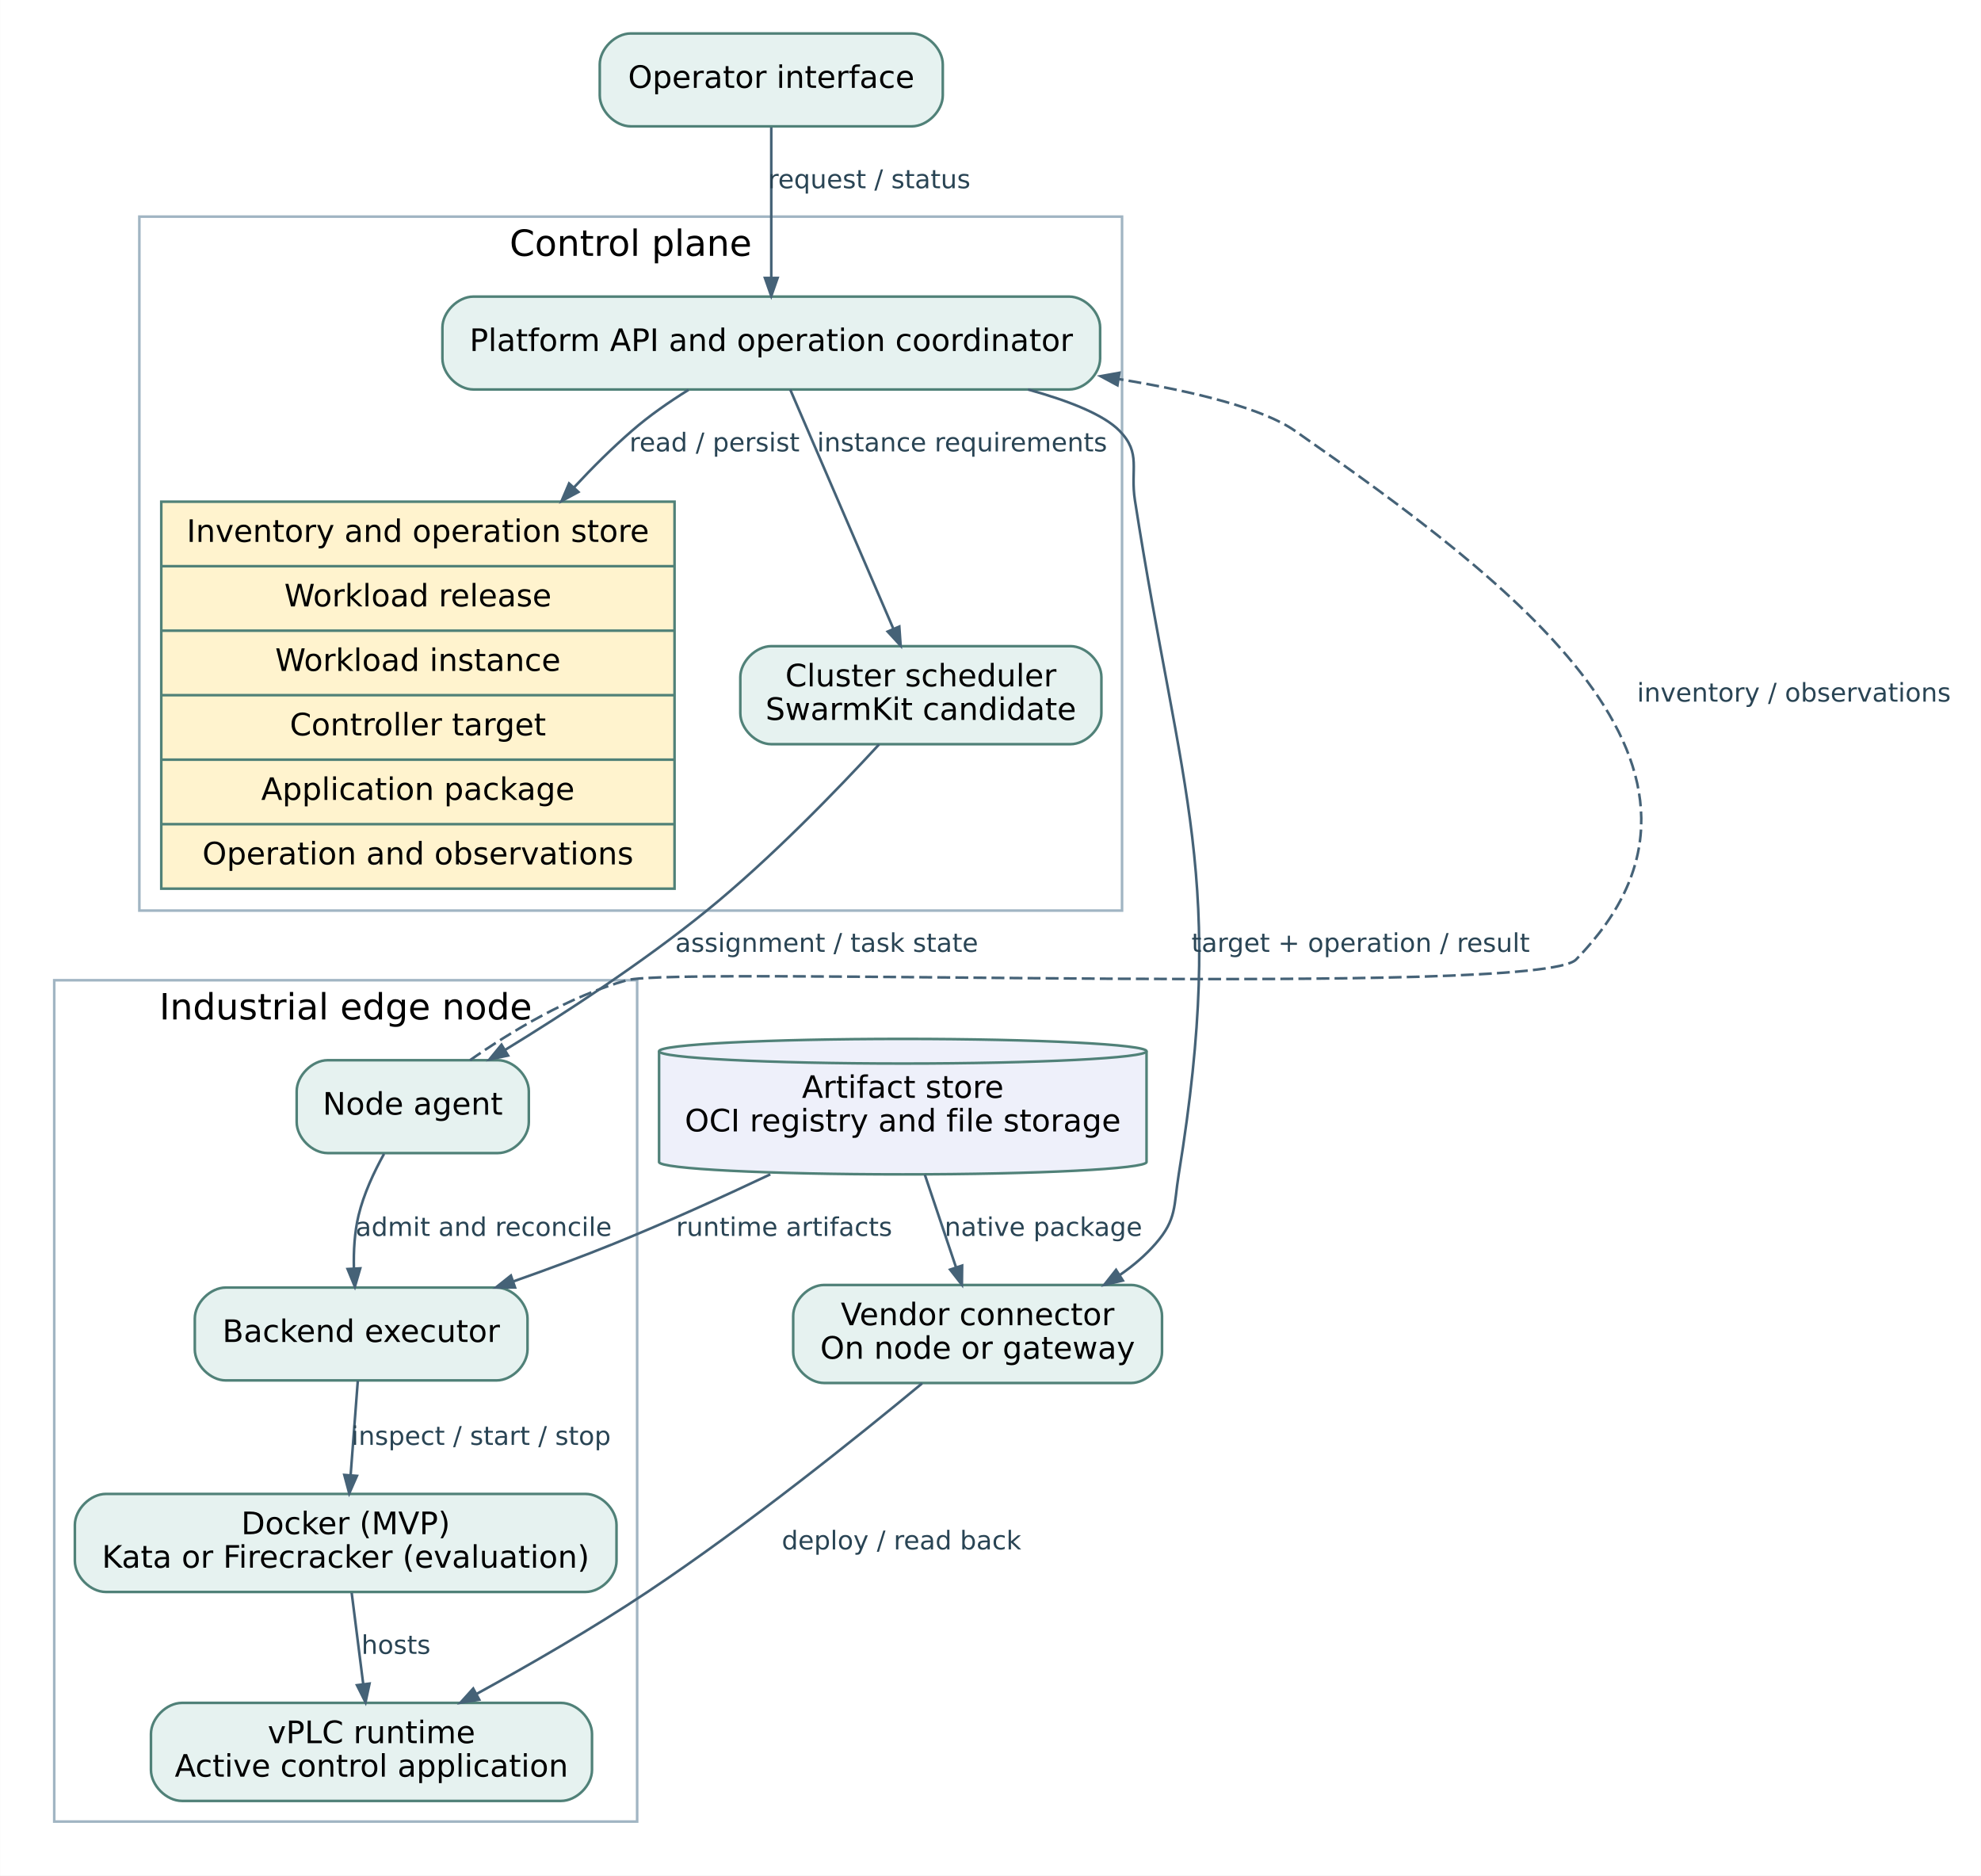
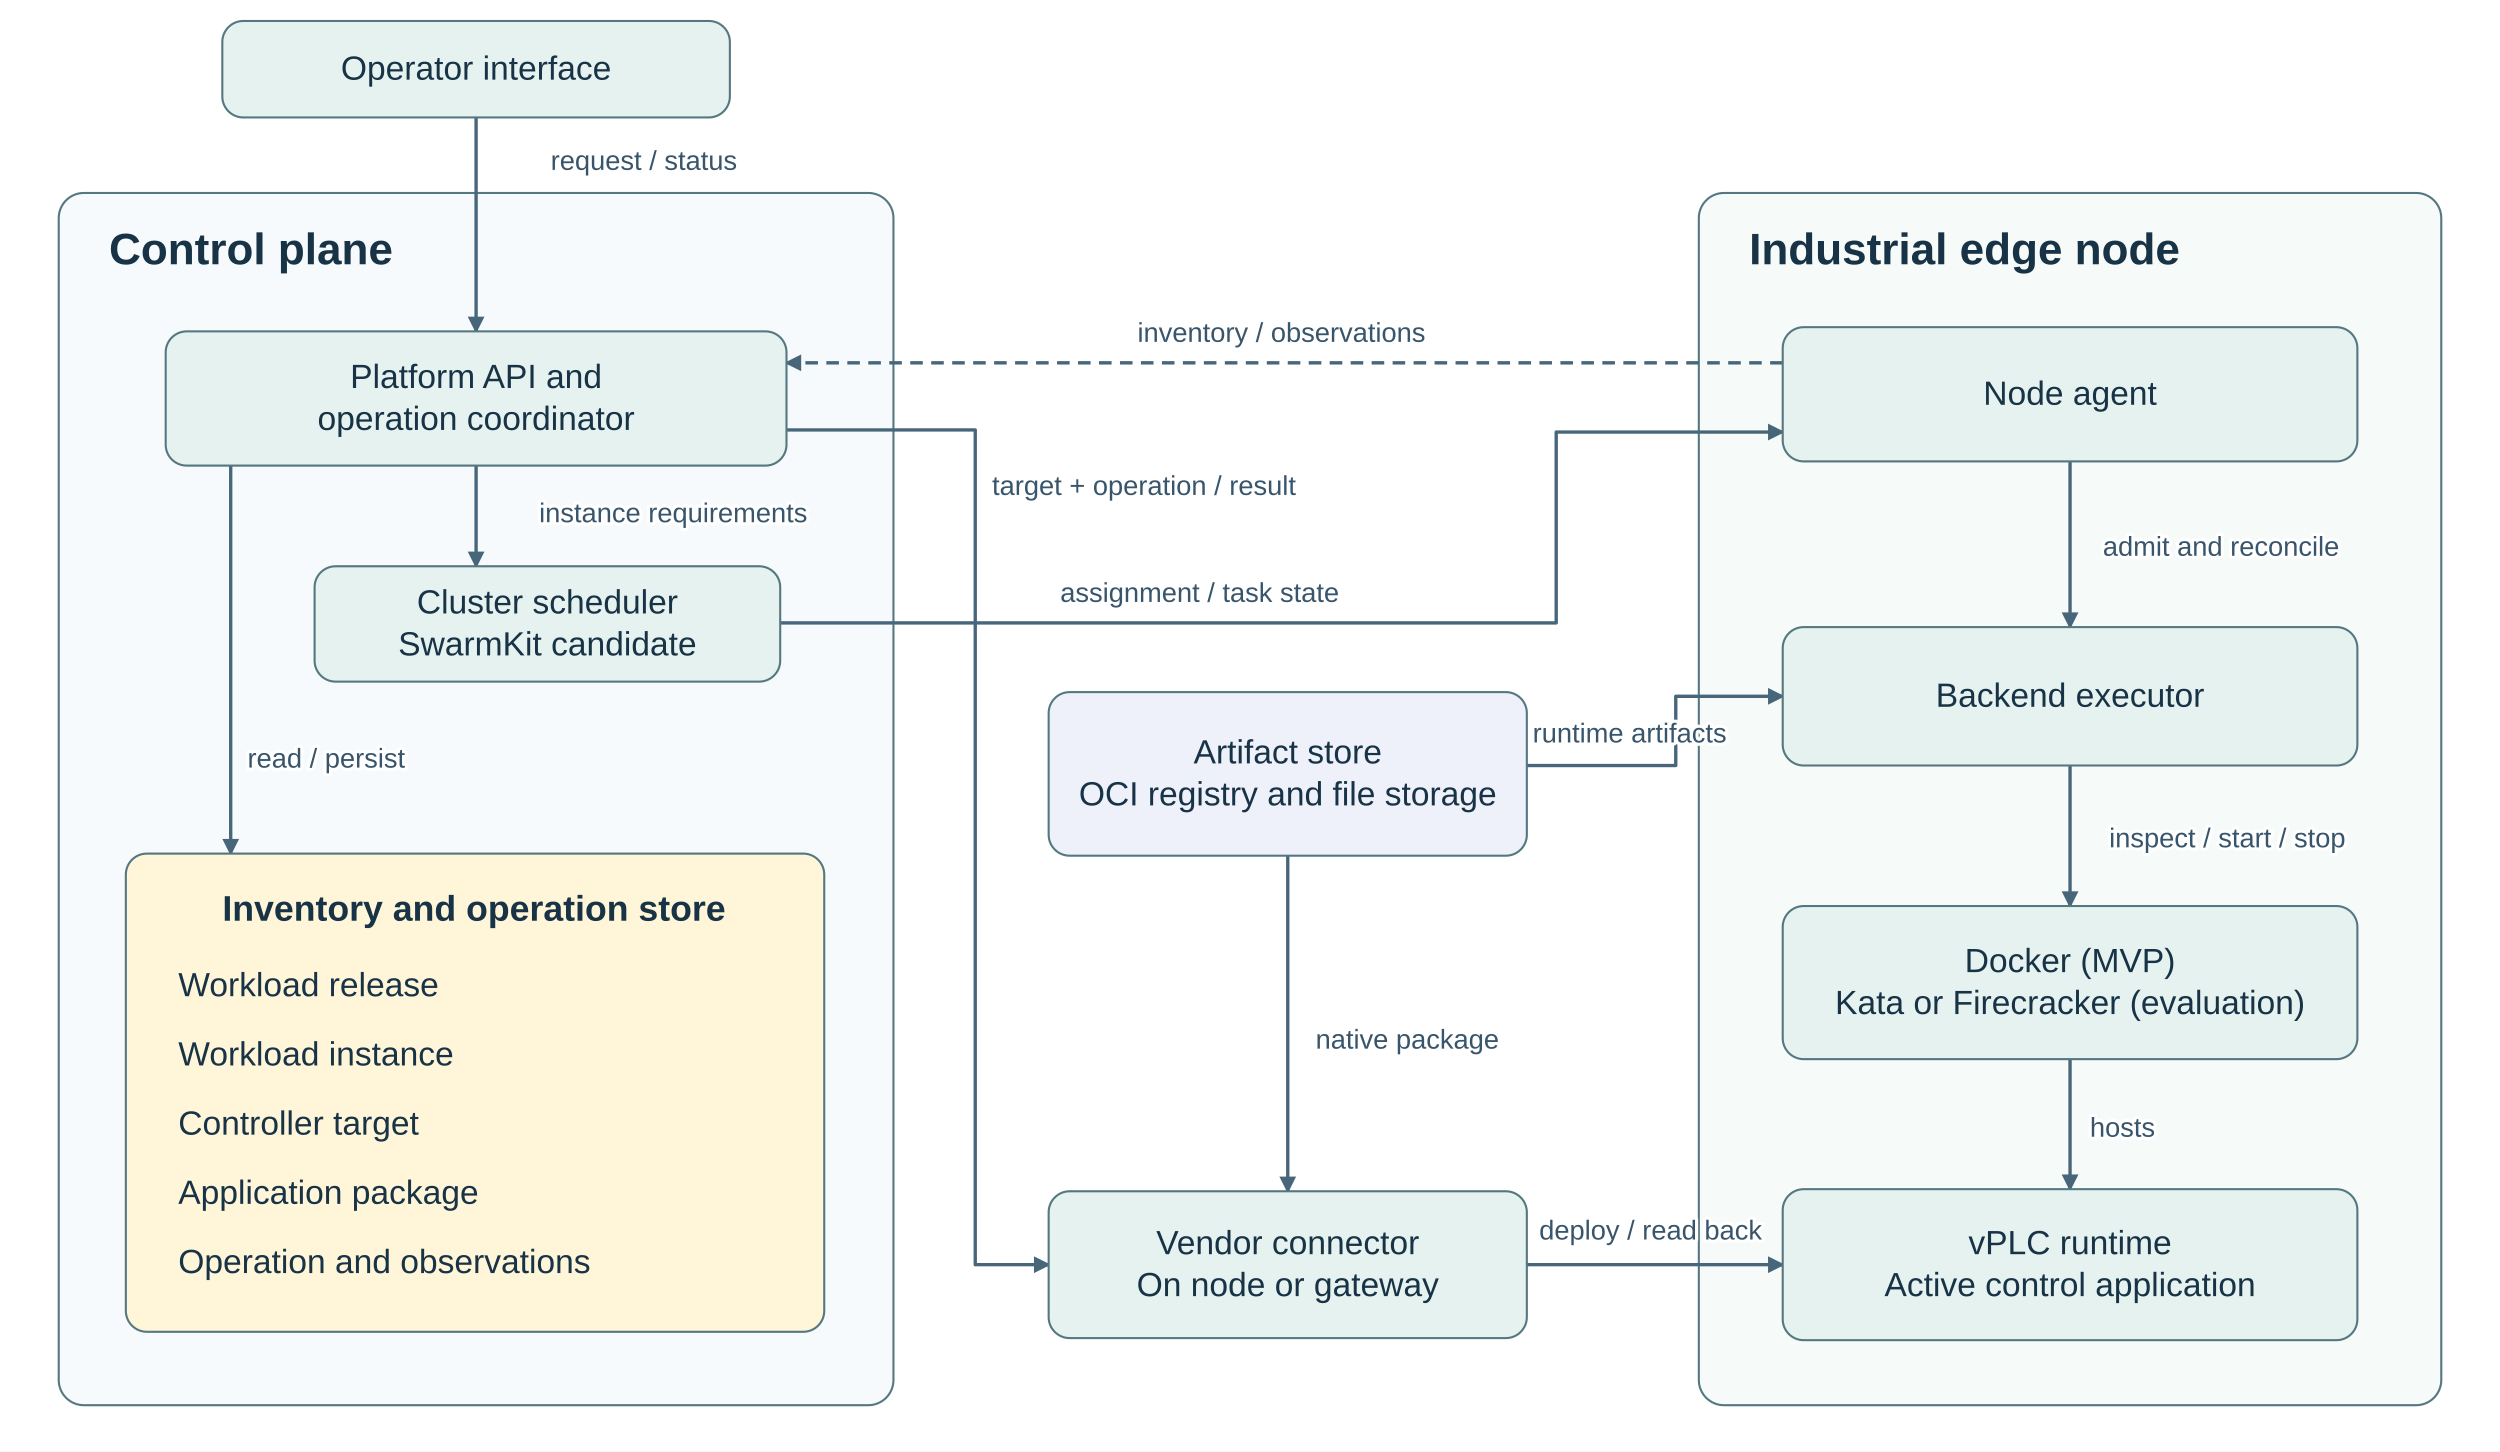
- <svg xmlns="http://www.w3.org/2000/svg" width="768pt" height="727pt" viewBox="0.00 0.00 767.92 727.05">
-   <g id="graph0" class="graph" transform="scale(1 1) rotate(0) translate(12.96 714.09)">
-     <polygon fill="white" stroke="transparent" points="-12.96,12.96 -12.96,-714.09 754.96,-714.09 754.96,12.96 -12.96,12.96" />
-     <g id="clust1" class="cluster">
-       <polygon fill="white" stroke="#a1b5c3" points="41,-361.12 41,-630.12 422,-630.12 422,-361.12 41,-361.12" />
-       <text text-anchor="middle" x="231.5" y="-614.92" font-family="DejaVu Sans" font-size="14.00">Control plane</text>
-     </g>
-     <g id="clust2" class="cluster">
-       <polygon fill="white" stroke="#a1b5c3" points="8,-8 8,-334.12 234,-334.12 234,-8 8,-8" />
-       <text text-anchor="middle" x="121" y="-318.93" font-family="DejaVu Sans" font-size="14.00">Industrial edge node</text>
-     </g>
-     <g id="node1" class="node">
-       <path fill="#e6f2f0" stroke="#508178" d="M340.5,-701.12C340.5,-701.12 231.5,-701.12 231.5,-701.12 225.5,-701.12 219.5,-695.12 219.5,-689.12 219.5,-689.12 219.5,-677.12 219.5,-677.12 219.5,-671.12 225.5,-665.12 231.5,-665.12 231.5,-665.12 340.5,-665.12 340.5,-665.12 346.5,-665.12 352.5,-671.12 352.5,-677.12 352.5,-677.12 352.5,-689.12 352.5,-689.12 352.5,-695.12 346.5,-701.12 340.5,-701.12" />
-       <text text-anchor="middle" x="286" y="-680.02" font-family="DejaVu Sans" font-size="12.00">Operator interface</text>
-     </g>
-     <g id="node2" class="node">
-       <path fill="#e6f2f0" stroke="#508178" d="M401.5,-599.12C401.5,-599.12 170.5,-599.12 170.5,-599.12 164.5,-599.12 158.5,-593.12 158.5,-587.12 158.5,-587.12 158.5,-575.12 158.5,-575.12 158.5,-569.12 164.5,-563.12 170.5,-563.12 170.5,-563.12 401.5,-563.12 401.5,-563.12 407.5,-563.12 413.5,-569.12 413.5,-575.12 413.5,-575.12 413.5,-587.12 413.5,-587.12 413.5,-593.12 407.5,-599.12 401.5,-599.12" />
-       <text text-anchor="middle" x="286" y="-578.02" font-family="DejaVu Sans" font-size="12.00">Platform API and operation coordinator</text>
-     </g>
-     <g id="edge3" class="edge">
-       <path fill="none" stroke="#456277" d="M286,-664.71C286,-648.65 286,-624.64 286,-606.65" />
-       <polygon fill="#456277" stroke="#456277" points="288.45,-606.34 286,-599.34 283.55,-606.34 288.45,-606.34" />
-       <text text-anchor="middle" x="324" y="-641.12" font-family="DejaVu Sans" font-size="10.00" fill="#294454">request / status</text>
-     </g>
-     <g id="node3" class="node">
-       <polygon fill="#fff3ce" stroke="#508178" points="49.5,-369.62 49.5,-519.62 248.5,-519.62 248.5,-369.62 49.5,-369.62" />
-       <text text-anchor="middle" x="149" y="-504.02" font-family="DejaVu Sans" font-size="12.00">Inventory and operation store</text>
-       <polyline fill="none" stroke="#508178" points="49.5,-494.62 248.5,-494.62 " />
-       <text text-anchor="middle" x="149" y="-479.02" font-family="DejaVu Sans" font-size="12.00">Workload release</text>
-       <polyline fill="none" stroke="#508178" points="49.5,-469.62 248.5,-469.62 " />
-       <text text-anchor="middle" x="149" y="-454.02" font-family="DejaVu Sans" font-size="12.00">Workload instance</text>
-       <polyline fill="none" stroke="#508178" points="49.5,-444.62 248.5,-444.62 " />
-       <text text-anchor="middle" x="149" y="-429.02" font-family="DejaVu Sans" font-size="12.00">Controller target</text>
-       <polyline fill="none" stroke="#508178" points="49.5,-419.62 248.5,-419.62 " />
-       <text text-anchor="middle" x="149" y="-404.02" font-family="DejaVu Sans" font-size="12.00">Application package</text>
-       <polyline fill="none" stroke="#508178" points="49.5,-394.62 248.5,-394.62 " />
-       <text text-anchor="middle" x="149" y="-379.02" font-family="DejaVu Sans" font-size="12.00">Operation and observations</text>
-     </g>
-     <g id="edge1" class="edge">
-       <path fill="none" stroke="#456277" d="M253.92,-562.97C246.38,-558.29 238.63,-552.9 232,-547.12 224.33,-540.44 216.81,-533 209.62,-525.26" />
-       <polygon fill="#456277" stroke="#456277" points="211.23,-523.39 204.7,-519.87 207.61,-526.69 211.23,-523.39" />
-       <text text-anchor="middle" x="264" y="-539.12" font-family="DejaVu Sans" font-size="10.00" fill="#294454">read / persist</text>
-     </g>
-     <g id="node4" class="node">
-       <path fill="#e6f2f0" stroke="#508178" d="M402,-463.62C402,-463.62 286,-463.62 286,-463.62 280,-463.62 274,-457.62 274,-451.62 274,-451.62 274,-437.62 274,-437.62 274,-431.62 280,-425.62 286,-425.62 286,-425.62 402,-425.62 402,-425.62 408,-425.62 414,-431.62 414,-437.62 414,-437.62 414,-451.62 414,-451.62 414,-457.62 408,-463.62 402,-463.62" />
-       <text text-anchor="middle" x="344" y="-448.02" font-family="DejaVu Sans" font-size="12.00">Cluster scheduler</text>
-       <text text-anchor="middle" x="344" y="-435.02" font-family="DejaVu Sans" font-size="12.00">SwarmKit candidate</text>
-     </g>
-     <g id="edge2" class="edge">
-       <path fill="none" stroke="#456277" d="M293.35,-563.09C303.46,-539.63 321.75,-497.23 333.36,-470.3" />
-       <polygon fill="#456277" stroke="#456277" points="335.64,-471.21 336.16,-463.81 331.14,-469.27 335.64,-471.21" />
-       <text text-anchor="middle" x="360" y="-539.12" font-family="DejaVu Sans" font-size="10.00" fill="#294454">instance requirements</text>
-     </g>
-     <g id="node10" class="node">
-       <path fill="#e6f2f0" stroke="#508178" d="M425.5,-216C425.5,-216 306.5,-216 306.5,-216 300.5,-216 294.5,-210 294.5,-204 294.5,-204 294.5,-190 294.5,-190 294.5,-184 300.5,-178 306.5,-178 306.5,-178 425.5,-178 425.5,-178 431.5,-178 437.5,-184 437.5,-190 437.5,-190 437.5,-204 437.5,-204 437.5,-210 431.5,-216 425.5,-216" />
-       <text text-anchor="middle" x="366" y="-200.4" font-family="DejaVu Sans" font-size="12.00">Vendor connector</text>
-       <text text-anchor="middle" x="366" y="-187.4" font-family="DejaVu Sans" font-size="12.00">On node or gateway</text>
-     </g>
-     <g id="edge8" class="edge">
-       <path fill="none" stroke="#456277" d="M385.55,-563.11C401.59,-558.66 414.92,-553.33 421,-547.12 429.6,-538.34 425.1,-532.27 427,-520.12 444.94,-405.22 462.63,-373.8 444,-259 441.97,-246.51 443.32,-241.53 435,-232 431.02,-227.44 426.3,-223.43 421.21,-219.92" />
-       <polygon fill="#456277" stroke="#456277" points="422.31,-217.72 415.09,-216.03 419.68,-221.85 422.31,-217.72" />
-       <text text-anchor="middle" x="514.5" y="-345.12" font-family="DejaVu Sans" font-size="10.00" fill="#294454">target + operation / result</text>
-     </g>
-     <g id="node6" class="node">
-       <path fill="#e6f2f0" stroke="#508178" d="M180,-303.12C180,-303.12 114,-303.12 114,-303.12 108,-303.12 102,-297.12 102,-291.12 102,-291.12 102,-279.12 102,-279.12 102,-273.12 108,-267.12 114,-267.12 114,-267.12 180,-267.12 180,-267.12 186,-267.12 192,-273.12 192,-279.12 192,-279.12 192,-291.12 192,-291.12 192,-297.12 186,-303.12 180,-303.12" />
-       <text text-anchor="middle" x="147" y="-282.02" font-family="DejaVu Sans" font-size="12.00">Node agent</text>
-     </g>
-     <g id="edge7" class="edge">
-       <path fill="none" stroke="#456277" d="M327.78,-425.51C311.69,-408.05 285.92,-381.36 261,-361.12 236.19,-340.97 205.86,-321.22 182.72,-307.06" />
-       <polygon fill="#456277" stroke="#456277" points="183.95,-304.94 176.7,-303.4 181.41,-309.13 183.95,-304.94" />
-       <text text-anchor="middle" x="307.5" y="-345.12" font-family="DejaVu Sans" font-size="10.00" fill="#294454">assignment / task state</text>
-     </g>
-     <g id="node5" class="node">
-       <path fill="#eef0fa" stroke="#508178" d="M431.5,-306.6C431.5,-309.24 389.14,-311.38 337,-311.38 284.86,-311.38 242.5,-309.24 242.5,-306.6 242.5,-306.6 242.5,-263.65 242.5,-263.65 242.5,-261.01 284.86,-258.87 337,-258.87 389.14,-258.87 431.5,-261.01 431.5,-263.65 431.5,-263.65 431.5,-306.6 431.5,-306.6" />
-       <path fill="none" stroke="#508178" d="M431.5,-306.6C431.5,-303.97 389.14,-301.83 337,-301.83 284.86,-301.83 242.5,-303.97 242.5,-306.6" />
-       <text text-anchor="middle" x="337" y="-288.52" font-family="DejaVu Sans" font-size="12.00">Artifact store</text>
-       <text text-anchor="middle" x="337" y="-275.52" font-family="DejaVu Sans" font-size="12.00">OCI registry and file storage</text>
-     </g>
-     <g id="node7" class="node">
-       <path fill="#e6f2f0" stroke="#508178" d="M179.5,-215C179.5,-215 74.5,-215 74.5,-215 68.5,-215 62.5,-209 62.5,-203 62.5,-203 62.5,-191 62.5,-191 62.5,-185 68.5,-179 74.5,-179 74.5,-179 179.5,-179 179.5,-179 185.5,-179 191.5,-185 191.5,-191 191.5,-191 191.5,-203 191.5,-203 191.5,-209 185.5,-215 179.5,-215" />
-       <text text-anchor="middle" x="127" y="-193.9" font-family="DejaVu Sans" font-size="12.00">Backend executor</text>
-     </g>
-     <g id="edge11" class="edge">
-       <path fill="none" stroke="#456277" d="M285.63,-258.88C266.75,-249.96 245.08,-240.13 225,-232 212.49,-226.93 198.91,-221.92 185.95,-217.36" />
-       <polygon fill="#456277" stroke="#456277" points="186.66,-215.02 179.24,-215.02 185.05,-219.64 186.66,-215.02" />
-       <text text-anchor="middle" x="291" y="-235" font-family="DejaVu Sans" font-size="10.00" fill="#294454">runtime artifacts</text>
-     </g>
-     <g id="edge10" class="edge">
-       <path fill="none" stroke="#456277" d="M345.54,-258.75C349.36,-247.41 353.85,-234.09 357.64,-222.81" />
-       <polygon fill="#456277" stroke="#456277" points="360,-223.51 359.91,-216.09 355.35,-221.95 360,-223.51" />
-       <text text-anchor="middle" x="391.5" y="-235" font-family="DejaVu Sans" font-size="10.00" fill="#294454">native package</text>
-     </g>
-     <g id="edge12" class="edge">
-       <path fill="none" stroke="#456277" stroke-dasharray="5,2" d="M169.2,-303.13C185.16,-314.27 207.72,-327.89 230,-334.12 249.69,-339.64 583.7,-327.51 598,-342.12 670.17,-415.88 573.58,-488.01 489,-547.12 476.67,-555.74 450.47,-562.26 420.87,-567.13" />
-       <polygon fill="#456277" stroke="#456277" points="420.22,-564.75 413.69,-568.27 420.99,-569.59 420.22,-564.75" />
-       <text text-anchor="middle" x="682.5" y="-442.12" font-family="DejaVu Sans" font-size="10.00" fill="#294454">inventory / observations</text>
-     </g>
-     <g id="edge4" class="edge">
-       <path fill="none" stroke="#456277" d="M135.87,-266.82C131.93,-259.73 127.99,-251.26 126,-243 124.42,-236.42 124.02,-229.13 124.19,-222.38" />
-       <polygon fill="#456277" stroke="#456277" points="126.64,-222.44 124.56,-215.32 121.74,-222.18 126.64,-222.44" />
-       <text text-anchor="middle" x="174.5" y="-235" font-family="DejaVu Sans" font-size="10.00" fill="#294454">admit and reconcile</text>
-     </g>
-     <g id="node8" class="node">
-       <path fill="#e6f2f0" stroke="#508178" d="M214,-135C214,-135 28,-135 28,-135 22,-135 16,-129 16,-123 16,-123 16,-109 16,-109 16,-103 22,-97 28,-97 28,-97 214,-97 214,-97 220,-97 226,-103 226,-109 226,-109 226,-123 226,-123 226,-129 220,-135 214,-135" />
-       <text text-anchor="middle" x="121" y="-119.4" font-family="DejaVu Sans" font-size="12.00">Docker (MVP)</text>
-       <text text-anchor="middle" x="121" y="-106.4" font-family="DejaVu Sans" font-size="12.00">Kata or Firecracker (evaluation)</text>
-     </g>
-     <g id="edge5" class="edge">
-       <path fill="none" stroke="#456277" d="M125.7,-178.86C124.89,-168.19 123.83,-154.27 122.92,-142.33" />
-       <polygon fill="#456277" stroke="#456277" points="125.36,-142 122.38,-135.21 120.47,-142.37 125.36,-142" />
-       <text text-anchor="middle" x="173.5" y="-154" font-family="DejaVu Sans" font-size="10.00" fill="#294454">inspect / start / stop</text>
-     </g>
-     <g id="node9" class="node">
-       <path fill="#e6f2f0" stroke="#508178" d="M204.5,-54C204.5,-54 57.5,-54 57.5,-54 51.5,-54 45.5,-48 45.5,-42 45.5,-42 45.5,-28 45.5,-28 45.5,-22 51.5,-16 57.5,-16 57.5,-16 204.5,-16 204.5,-16 210.5,-16 216.5,-22 216.5,-28 216.5,-28 216.5,-42 216.5,-42 216.5,-48 210.5,-54 204.5,-54" />
-       <text text-anchor="middle" x="131" y="-38.4" font-family="DejaVu Sans" font-size="12.00">vPLC runtime</text>
-       <text text-anchor="middle" x="131" y="-25.4" font-family="DejaVu Sans" font-size="12.00">Active control application</text>
-     </g>
-     <g id="edge6" class="edge">
-       <path fill="none" stroke="#456277" d="M123.32,-96.68C124.64,-86.21 126.33,-72.92 127.78,-61.45" />
-       <polygon fill="#456277" stroke="#456277" points="130.24,-61.48 128.69,-54.22 125.38,-60.86 130.24,-61.48" />
-       <text text-anchor="middle" x="140.5" y="-73" font-family="DejaVu Sans" font-size="10.00" fill="#294454">hosts</text>
-     </g>
-     <g id="edge9" class="edge">
-       <path fill="none" stroke="#456277" d="M344.5,-177.86C319.61,-157.23 277.03,-123.03 238,-97 216.72,-82.81 191.96,-68.56 171.63,-57.41" />
-       <polygon fill="#456277" stroke="#456277" points="172.78,-55.25 165.47,-54.05 170.44,-59.55 172.78,-55.25" />
-       <text text-anchor="middle" x="336.5" y="-113.5" font-family="DejaVu Sans" font-size="10.00" fill="#294454">deploy / read back</text>
-     </g>
-   </g>
+ <svg xmlns="http://www.w3.org/2000/svg" viewBox="0 0 1192 692" width="1192" height="692" role="img" aria-labelledby="title desc">
+   <defs>
+     <marker id="arr" markerWidth="8" markerHeight="8" refX="7" refY="4" orient="auto" markerUnits="userSpaceOnUse">
+       <path d="M0 0 L8 4 L0 8 Z" fill="#48667a" />
+     </marker>
+   </defs>
+   <style>text{font-family:Arial,sans-serif;fill:#183346}.t{font-size:16px}.head{font-weight:700;font-size:21px}.strong{font-size:17px;font-weight:600}.label{font-size:13px;fill:#38556b;paint-order:stroke;stroke:white;stroke-width:3px;stroke-linejoin:round}.edge{fill:none;stroke:#48667a;stroke-width:1.6;stroke-linejoin:round}</style>
+   <rect width="1192" height="692" fill="white" />
+   <rect x="28" y="92" width="398" height="578" rx="12" fill="#f7fafc" stroke="#547780" />
+   <rect x="810" y="92" width="354" height="578" rx="12" fill="#f6faf9" stroke="#547780" />
+   <text x="52" y="126" class="head" text-anchor="start">Control plane</text>
+   <text x="834" y="126" class="head" text-anchor="start">Industrial edge node</text>
+   <path d="M227 56 V158" class="edge" marker-end="url(#arr)" />
+   <text x="307" y="81" class="label" text-anchor="middle">request / status</text>
+   <path d="M227 222 V270" class="edge" marker-end="url(#arr)" />
+   <text x="321" y="249" class="label" text-anchor="middle">instance requirements</text>
+   <path d="M110 222 V407" class="edge" marker-end="url(#arr)" />
+   <text x="118" y="366" class="label" text-anchor="start">read / persist</text>
+   <path d="M372 297 H742 V206 H850" class="edge" marker-end="url(#arr)" />
+   <text x="572" y="287" class="label" text-anchor="middle">assignment / task state</text>
+   <path d="M850 173 H375" class="edge" stroke-dasharray="6 4" marker-end="url(#arr)" />
+   <text x="611" y="163" class="label" text-anchor="middle">inventory / observations</text>
+   <path d="M375 205 H465 V603 H500" class="edge" marker-end="url(#arr)" />
+   <text x="473" y="236" class="label" text-anchor="start">target + operation / result</text>
+   <path d="M728 365 H799 V332 H850" class="edge" marker-end="url(#arr)" />
+   <text x="777" y="354" class="label" text-anchor="middle">runtime artifacts</text>
+   <path d="M614 408 V568" class="edge" marker-end="url(#arr)" />
+   <text x="671" y="500" class="label" text-anchor="middle">native package</text>
+   <path d="M728 603 H850" class="edge" marker-end="url(#arr)" />
+   <text x="787" y="591" class="label" text-anchor="middle">deploy / read back</text>
+   <path d="M987 220 V299" class="edge" marker-end="url(#arr)" />
+   <text x="1059" y="265" class="label" text-anchor="middle">admit and reconcile</text>
+   <path d="M987 365 V432" class="edge" marker-end="url(#arr)" />
+   <text x="1062" y="404" class="label" text-anchor="middle">inspect / start / stop</text>
+   <path d="M987 505 V567" class="edge" marker-end="url(#arr)" />
+   <text x="1012" y="542" class="label" text-anchor="middle">hosts</text>
+   <rect x="106" y="10" width="242" height="46" rx="10" fill="#e6f2f0" stroke="#547780" />
+   <text x="227" y="38" class="t" text-anchor="middle">Operator interface</text>
+   <rect x="79" y="158" width="296" height="64" rx="10" fill="#e6f2f0" stroke="#547780" />
+   <text x="227" y="185" class="t" text-anchor="middle">Platform API and</text>
+   <text x="227" y="205" class="t" text-anchor="middle">operation coordinator</text>
+   <rect x="150" y="270" width="222" height="55" rx="10" fill="#e6f2f0" stroke="#547780" />
+   <text x="261" y="292.5" class="t" text-anchor="middle">Cluster scheduler</text>
+   <text x="261" y="312.5" class="t" text-anchor="middle">SwarmKit candidate</text>
+   <rect x="60" y="407" width="333" height="228" rx="10" fill="#fff5d8" stroke="#547780" />
+   <text x="226" y="439" class="strong" text-anchor="middle">Inventory and operation store</text>
+   <text x="85" y="475" class="t" text-anchor="start">Workload release</text>
+   <text x="85" y="508" class="t" text-anchor="start">Workload instance</text>
+   <text x="85" y="541" class="t" text-anchor="start">Controller target</text>
+   <text x="85" y="574" class="t" text-anchor="start">Application package</text>
+   <text x="85" y="607" class="t" text-anchor="start">Operation and observations</text>
+   <rect x="500" y="330" width="228" height="78" rx="10" fill="#eef0fa" stroke="#547780" />
+   <text x="614" y="364" class="t" text-anchor="middle">Artifact store</text>
+   <text x="614" y="384" class="t" text-anchor="middle">OCI registry and file storage</text>
+   <rect x="500" y="568" width="228" height="70" rx="10" fill="#e6f2f0" stroke="#547780" />
+   <text x="614" y="598" class="t" text-anchor="middle">Vendor connector</text>
+   <text x="614" y="618" class="t" text-anchor="middle">On node or gateway</text>
+   <rect x="850" y="156" width="274" height="64" rx="10" fill="#e6f2f0" stroke="#547780" />
+   <text x="987" y="193" class="t" text-anchor="middle">Node agent</text>
+   <rect x="850" y="299" width="274" height="66" rx="10" fill="#e6f2f0" stroke="#547780" />
+   <text x="987" y="337" class="t" text-anchor="middle">Backend executor</text>
+   <rect x="850" y="432" width="274" height="73" rx="10" fill="#e6f2f0" stroke="#547780" />
+   <text x="987" y="463.5" class="t" text-anchor="middle">Docker (MVP)</text>
+   <text x="987" y="483.5" class="t" text-anchor="middle">Kata or Firecracker (evaluation)</text>
+   <rect x="850" y="567" width="274" height="72" rx="10" fill="#e6f2f0" stroke="#547780" />
+   <text x="987" y="598" class="t" text-anchor="middle">vPLC runtime</text>
+   <text x="987" y="618" class="t" text-anchor="middle">Active control application</text>
</svg>
